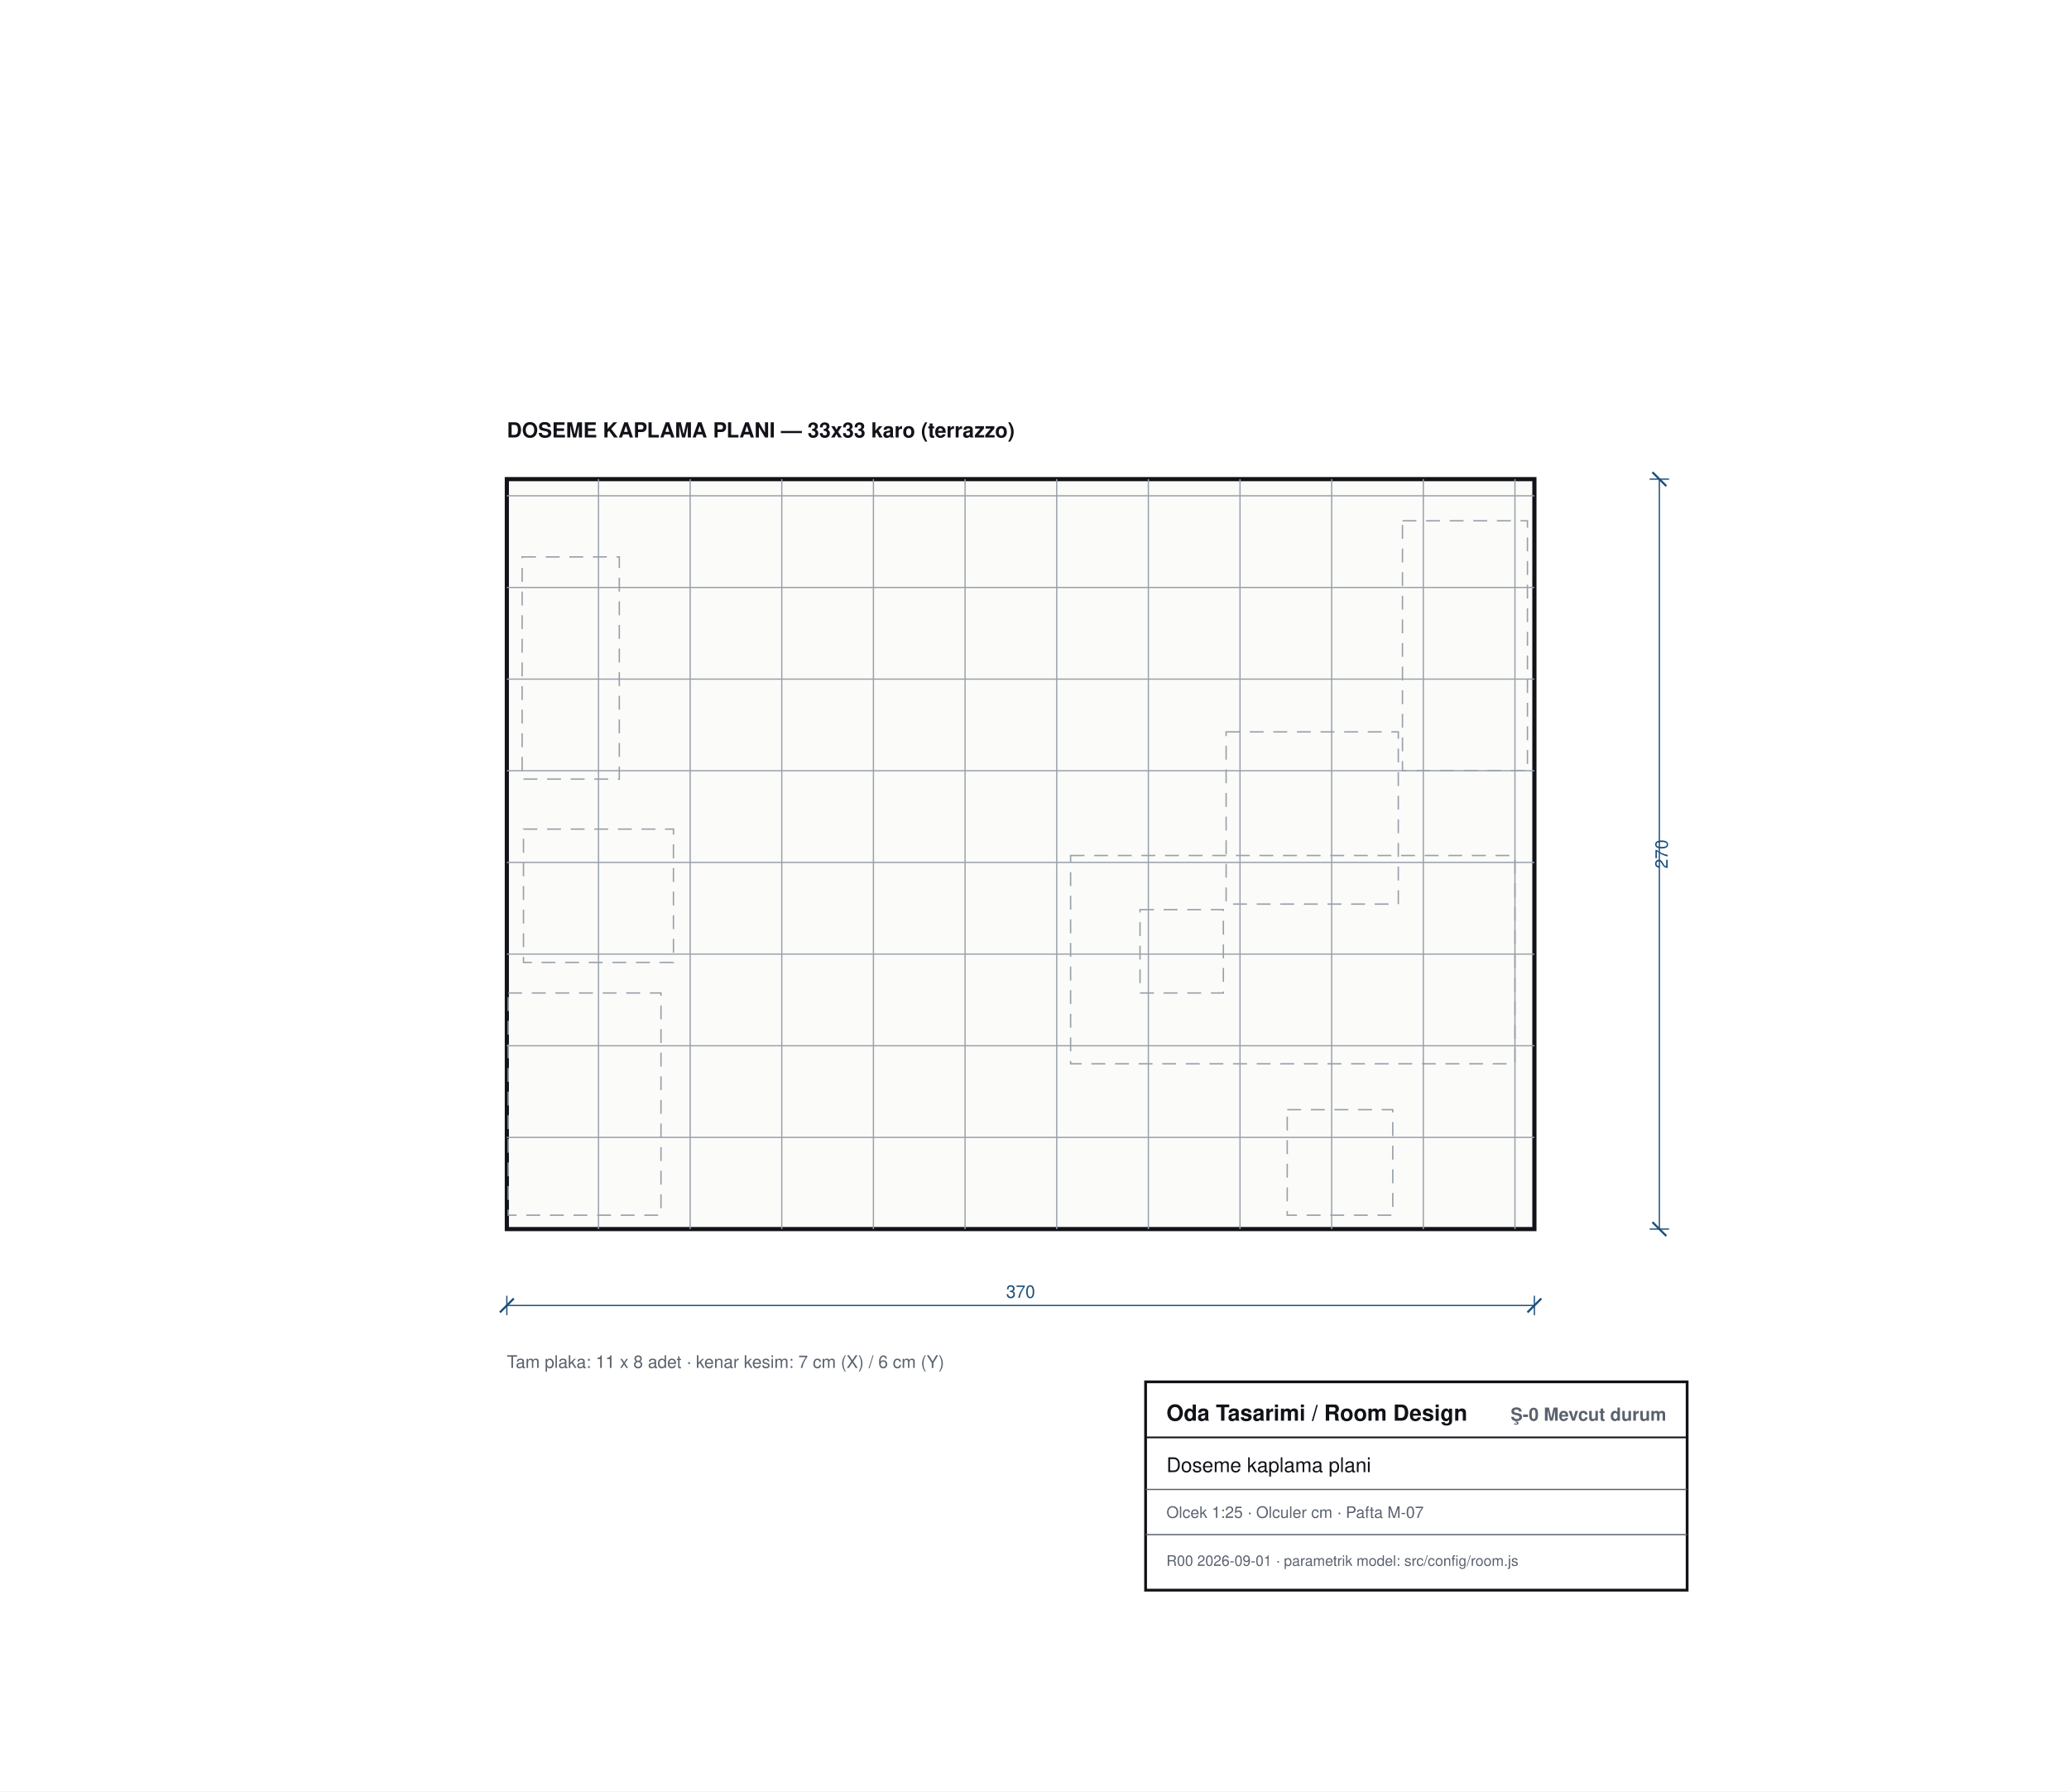
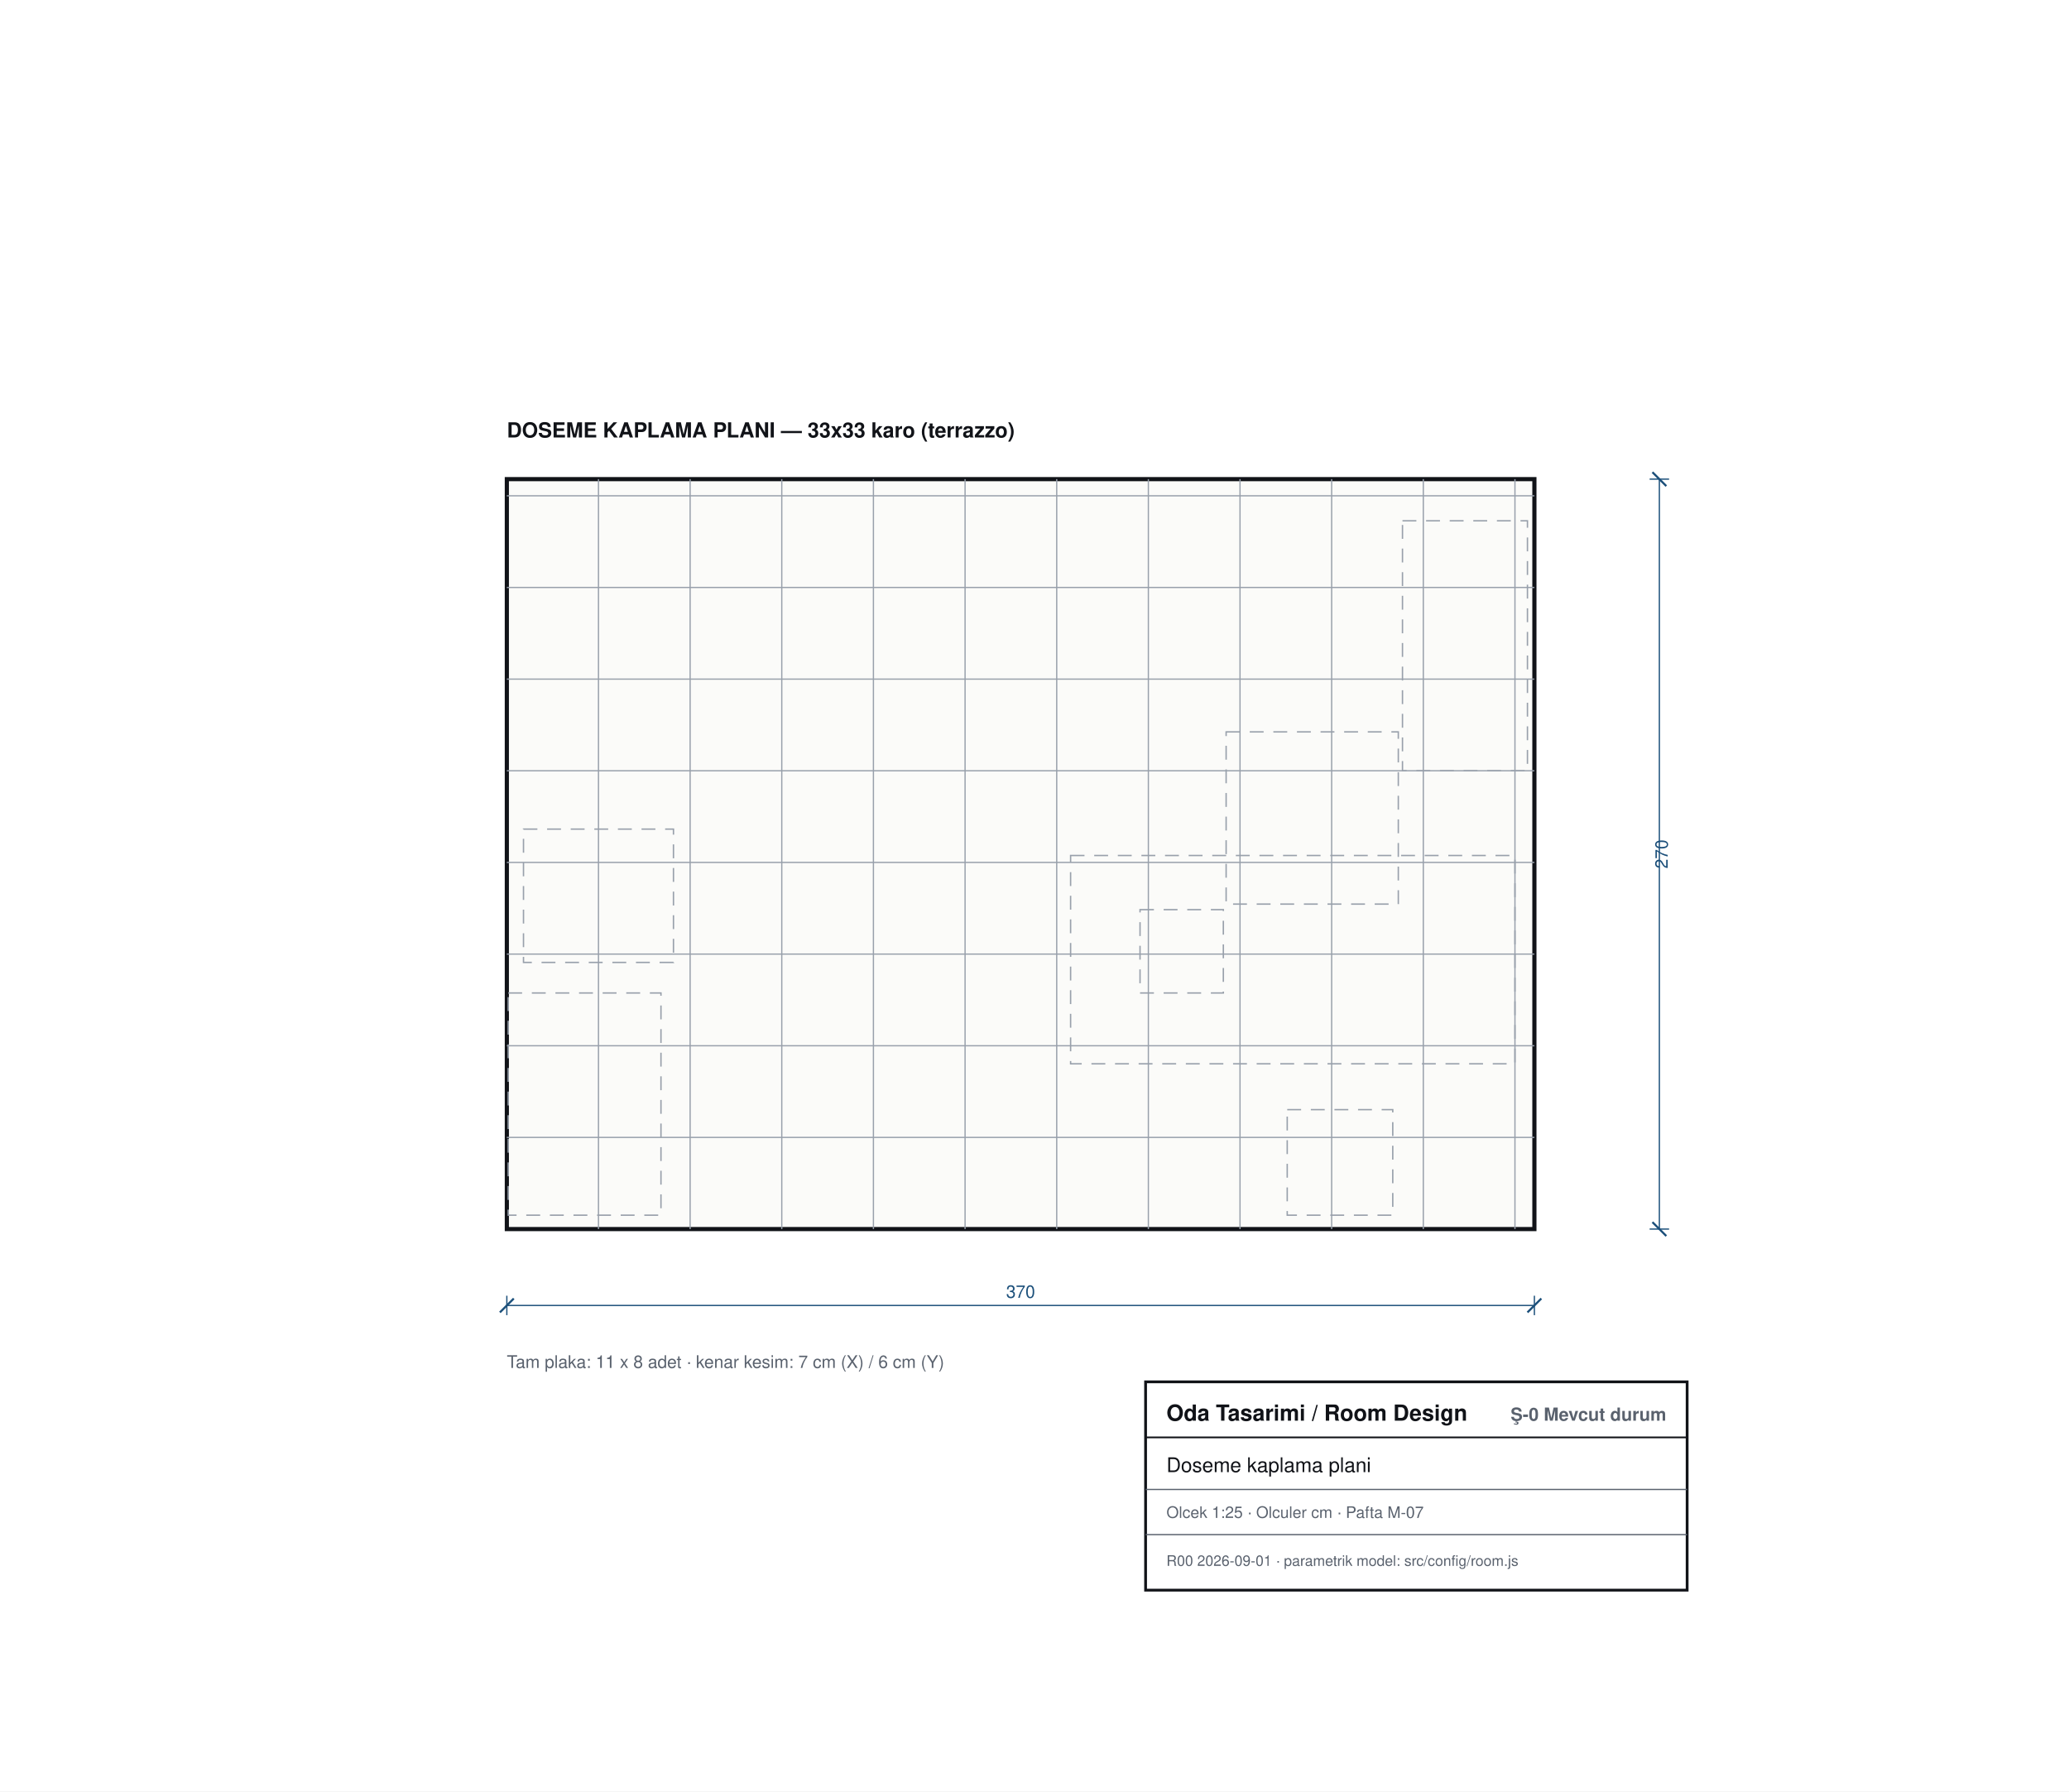
<svg xmlns="http://www.w3.org/2000/svg" width="298mm" height="258mm" viewBox="0 0 298 258" font-family="Helvetica,Arial,sans-serif">
  <rect width="298" height="258" fill="#ffffff" />
  <rect x="73.00" y="69.00" width="148.00" height="108.00" fill="#fbfbf9" stroke="#111318" stroke-width="0.6" />
  <line x1="86.20" y1="177.00" x2="86.20" y2="69.00" stroke="#98a0ab" stroke-width="0.18" />
  <line x1="99.40" y1="177.00" x2="99.40" y2="69.00" stroke="#98a0ab" stroke-width="0.18" />
  <line x1="112.60" y1="177.00" x2="112.60" y2="69.00" stroke="#98a0ab" stroke-width="0.18" />
  <line x1="125.80" y1="177.00" x2="125.80" y2="69.00" stroke="#98a0ab" stroke-width="0.18" />
  <line x1="139.00" y1="177.00" x2="139.00" y2="69.00" stroke="#98a0ab" stroke-width="0.18" />
  <line x1="152.20" y1="177.00" x2="152.20" y2="69.00" stroke="#98a0ab" stroke-width="0.18" />
  <line x1="165.40" y1="177.00" x2="165.40" y2="69.00" stroke="#98a0ab" stroke-width="0.18" />
  <line x1="178.60" y1="177.00" x2="178.60" y2="69.00" stroke="#98a0ab" stroke-width="0.18" />
  <line x1="191.80" y1="177.00" x2="191.80" y2="69.00" stroke="#98a0ab" stroke-width="0.18" />
  <line x1="205.00" y1="177.00" x2="205.00" y2="69.00" stroke="#98a0ab" stroke-width="0.18" />
  <line x1="218.20" y1="177.00" x2="218.20" y2="69.00" stroke="#98a0ab" stroke-width="0.18" />
  <line x1="73.00" y1="163.80" x2="221.00" y2="163.80" stroke="#98a0ab" stroke-width="0.18" />
  <line x1="73.00" y1="150.60" x2="221.00" y2="150.60" stroke="#98a0ab" stroke-width="0.18" />
  <line x1="73.00" y1="137.40" x2="221.00" y2="137.40" stroke="#98a0ab" stroke-width="0.18" />
  <line x1="73.00" y1="124.20" x2="221.00" y2="124.20" stroke="#98a0ab" stroke-width="0.18" />
  <line x1="73.00" y1="111.00" x2="221.00" y2="111.00" stroke="#98a0ab" stroke-width="0.18" />
  <line x1="73.00" y1="97.80" x2="221.00" y2="97.80" stroke="#98a0ab" stroke-width="0.18" />
  <line x1="73.00" y1="84.60" x2="221.00" y2="84.60" stroke="#98a0ab" stroke-width="0.18" />
  <line x1="73.00" y1="71.40" x2="221.00" y2="71.40" stroke="#98a0ab" stroke-width="0.18" />
  <text x="73.00" y="63.00" font-size="3" fill="#111318" text-anchor="start" font-weight="700">DOSEME KAPLAMA PLANI — 33x33 karo (terrazzo)</text>
  <rect x="154.20" y="123.20" width="64.00" height="30.00" fill="none" stroke="#98a0ab" stroke-width="0.2" stroke-dasharray="2 1.4" />
  <rect x="73.20" y="143.00" width="22.00" height="32.00" fill="none" stroke="#98a0ab" stroke-width="0.2" stroke-dasharray="2 1.4" />
-   <rect x="75.20" y="80.20" width="14.00" height="32.00" fill="none" stroke="#98a0ab" stroke-width="0.2" stroke-dasharray="2 1.4" />
  <rect x="176.60" y="105.40" width="24.80" height="24.80" fill="none" stroke="#98a0ab" stroke-width="0.2" stroke-dasharray="2 1.4" />
  <rect x="75.40" y="119.40" width="21.60" height="19.20" fill="none" stroke="#98a0ab" stroke-width="0.2" stroke-dasharray="2 1.4" />
  <rect x="202.00" y="75.00" width="18.00" height="36.00" fill="none" stroke="#98a0ab" stroke-width="0.2" stroke-dasharray="2 1.4" />
  <rect x="185.40" y="159.80" width="15.20" height="15.20" fill="none" stroke="#98a0ab" stroke-width="0.2" stroke-dasharray="2 1.4" />
  <rect x="164.20" y="131.00" width="12.00" height="12.00" fill="none" stroke="#98a0ab" stroke-width="0.2" stroke-dasharray="2 1.4" />
  <line x1="73.00" y1="186.60" x2="73.00" y2="189.40" stroke="#1b4f7a" stroke-width="0.18" />
  <line x1="221.00" y1="186.60" x2="221.00" y2="189.40" stroke="#1b4f7a" stroke-width="0.18" />
  <line x1="73.00" y1="188.00" x2="221.00" y2="188.00" stroke="#1b4f7a" stroke-width="0.18" />
  <line x1="72.00" y1="189.00" x2="74.00" y2="187.00" stroke="#1b4f7a" stroke-width="0.3" />
  <line x1="220.00" y1="189.00" x2="222.00" y2="187.00" stroke="#1b4f7a" stroke-width="0.3" />
  <text x="147.00" y="186.90" font-size="2.5" fill="#1b4f7a" text-anchor="middle">370</text>
  <line x1="240.40" y1="69.00" x2="237.60" y2="69.00" stroke="#1b4f7a" stroke-width="0.18" />
  <line x1="240.40" y1="177.00" x2="237.60" y2="177.00" stroke="#1b4f7a" stroke-width="0.18" />
  <line x1="239.00" y1="69.00" x2="239.00" y2="177.00" stroke="#1b4f7a" stroke-width="0.18" />
  <line x1="238.00" y1="68.00" x2="240.00" y2="70.00" stroke="#1b4f7a" stroke-width="0.3" />
  <line x1="238.00" y1="176.00" x2="240.00" y2="178.00" stroke="#1b4f7a" stroke-width="0.3" />
  <text x="240.20" y="123.00" font-size="2.5" fill="#1b4f7a" text-anchor="middle" transform="rotate(-90 240.20 123.00)">270</text>
  <text x="73.00" y="197.00" font-size="2.5" fill="#5a626e" text-anchor="start">Tam plaka: 11 x 8 adet  ·  kenar kesim: 7 cm (X) / 6 cm (Y)</text>
  <rect x="165.00" y="199.00" width="78.00" height="30.00" fill="#ffffff" stroke="#111318" stroke-width="0.4" />
  <line x1="165.00" y1="207.00" x2="243.00" y2="207.00" stroke="#111318" stroke-width="0.25" />
  <line x1="165.00" y1="214.50" x2="243.00" y2="214.50" stroke="#5a626e" stroke-width="0.18" />
  <line x1="165.00" y1="221.00" x2="243.00" y2="221.00" stroke="#5a626e" stroke-width="0.18" />
  <text x="168.00" y="204.60" font-size="3.2" fill="#111318" text-anchor="start" font-weight="700">Oda Tasarimi / Room Design</text>
  <text x="168.00" y="212.00" font-size="2.9" fill="#111318" text-anchor="start">Doseme kaplama plani</text>
  <text x="168.00" y="218.60" font-size="2.3" fill="#5a626e" text-anchor="start">Olcek 1:25  ·  Olculer cm  ·  Pafta M-07</text>
  <text x="240.00" y="204.60" font-size="2.6" fill="#5a626e" text-anchor="end" font-weight="700">Ş-0 Mevcut durum</text>
  <text x="168.00" y="225.50" font-size="2.1" fill="#5a626e" text-anchor="start">R00  2026-09-01  ·  parametrik model: src/config/room.js</text>
</svg>
